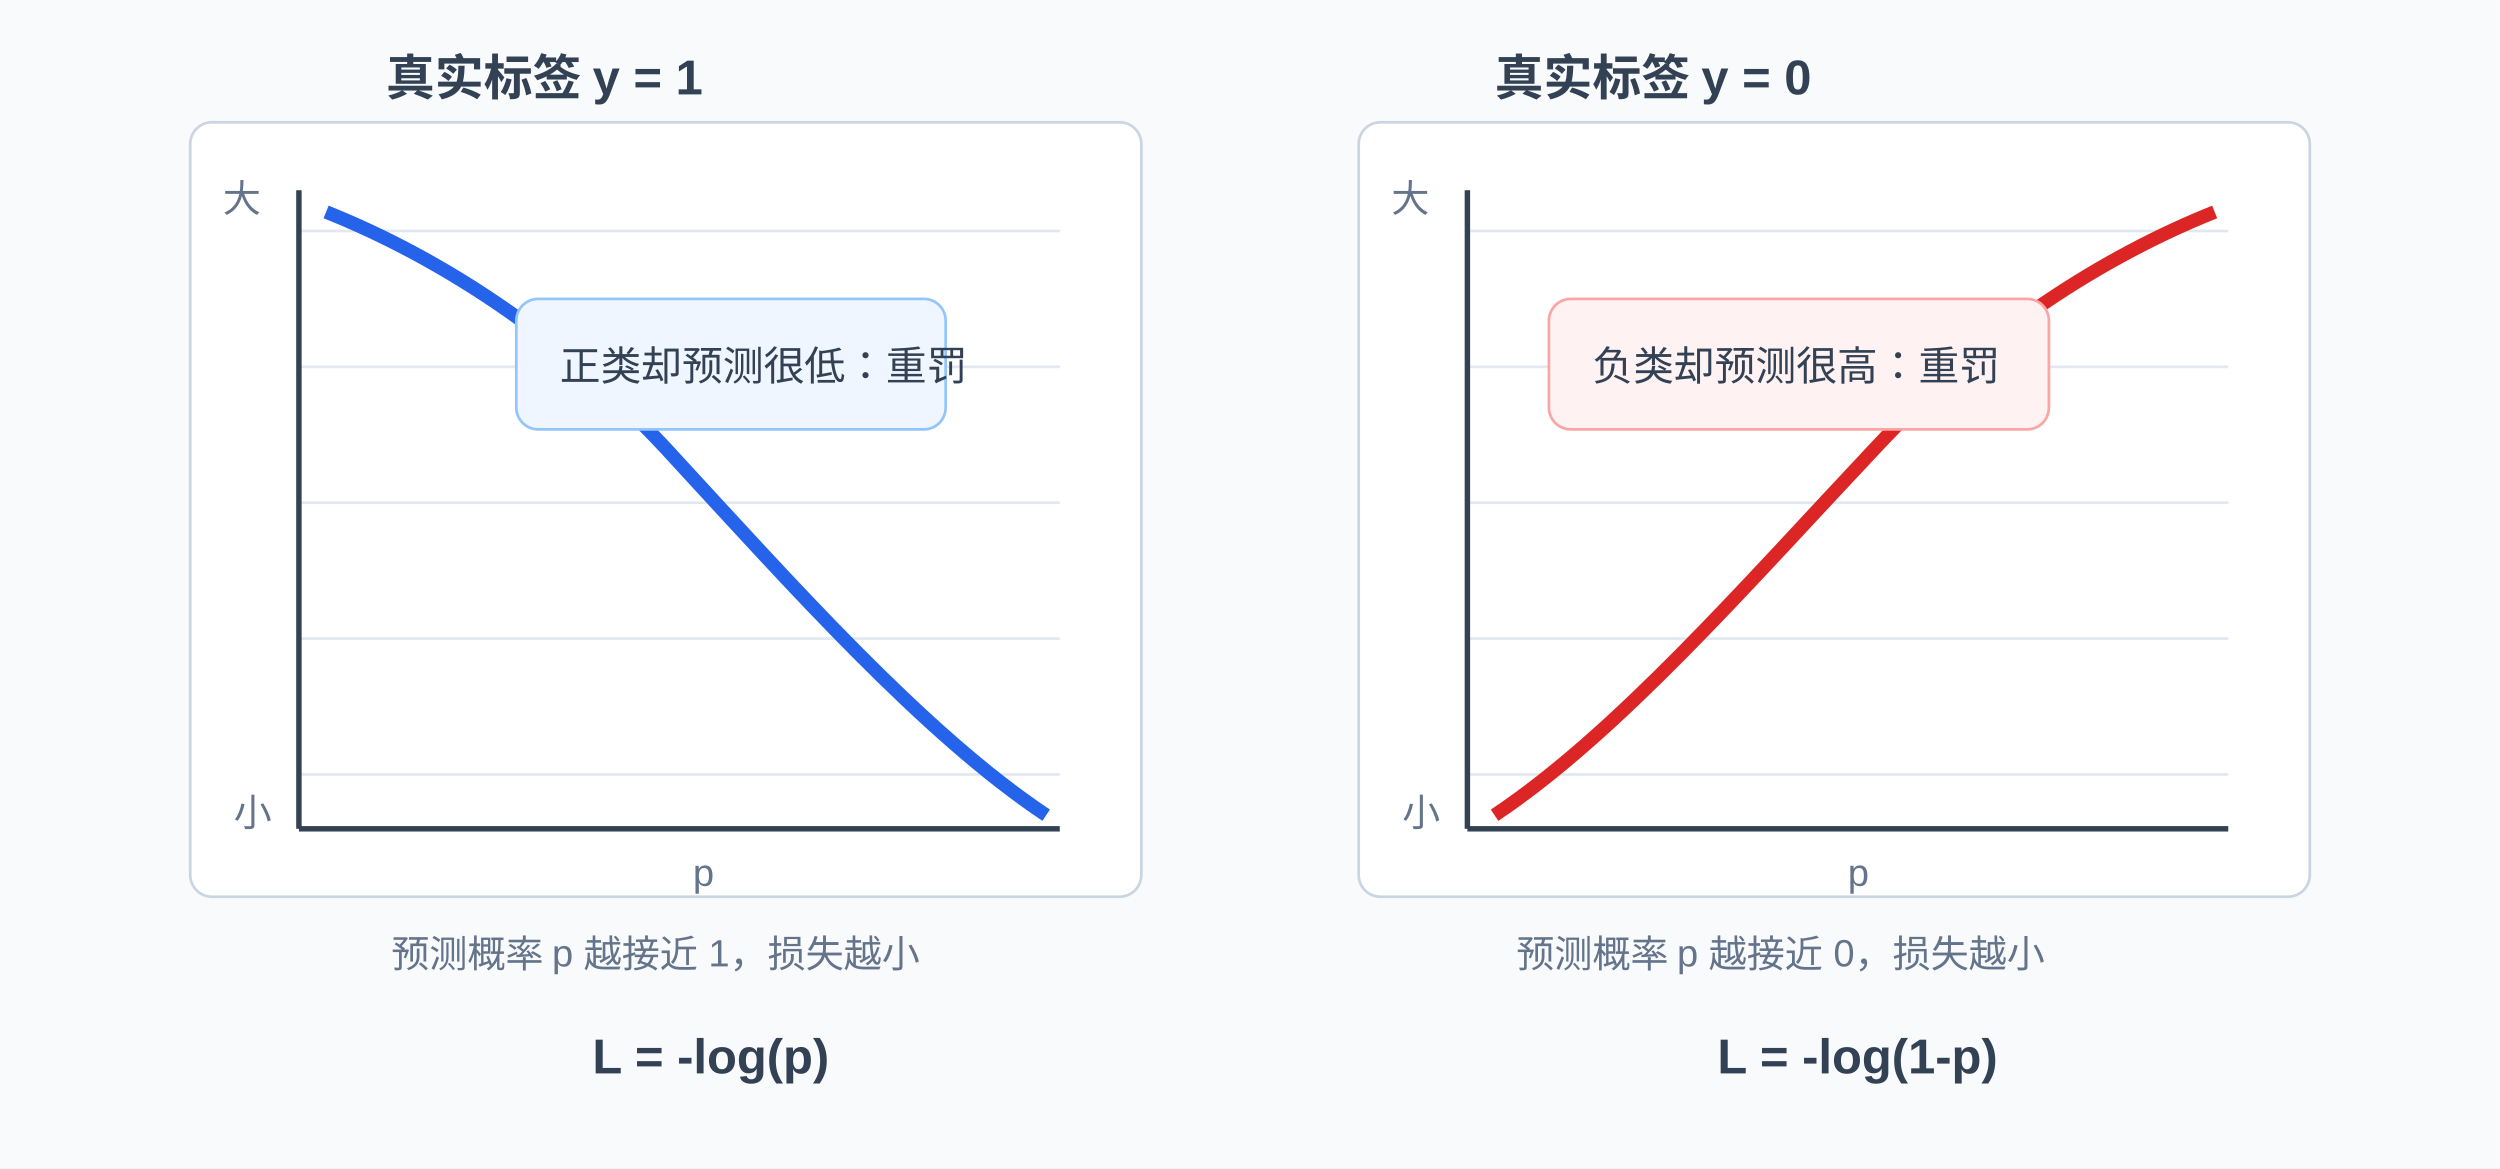
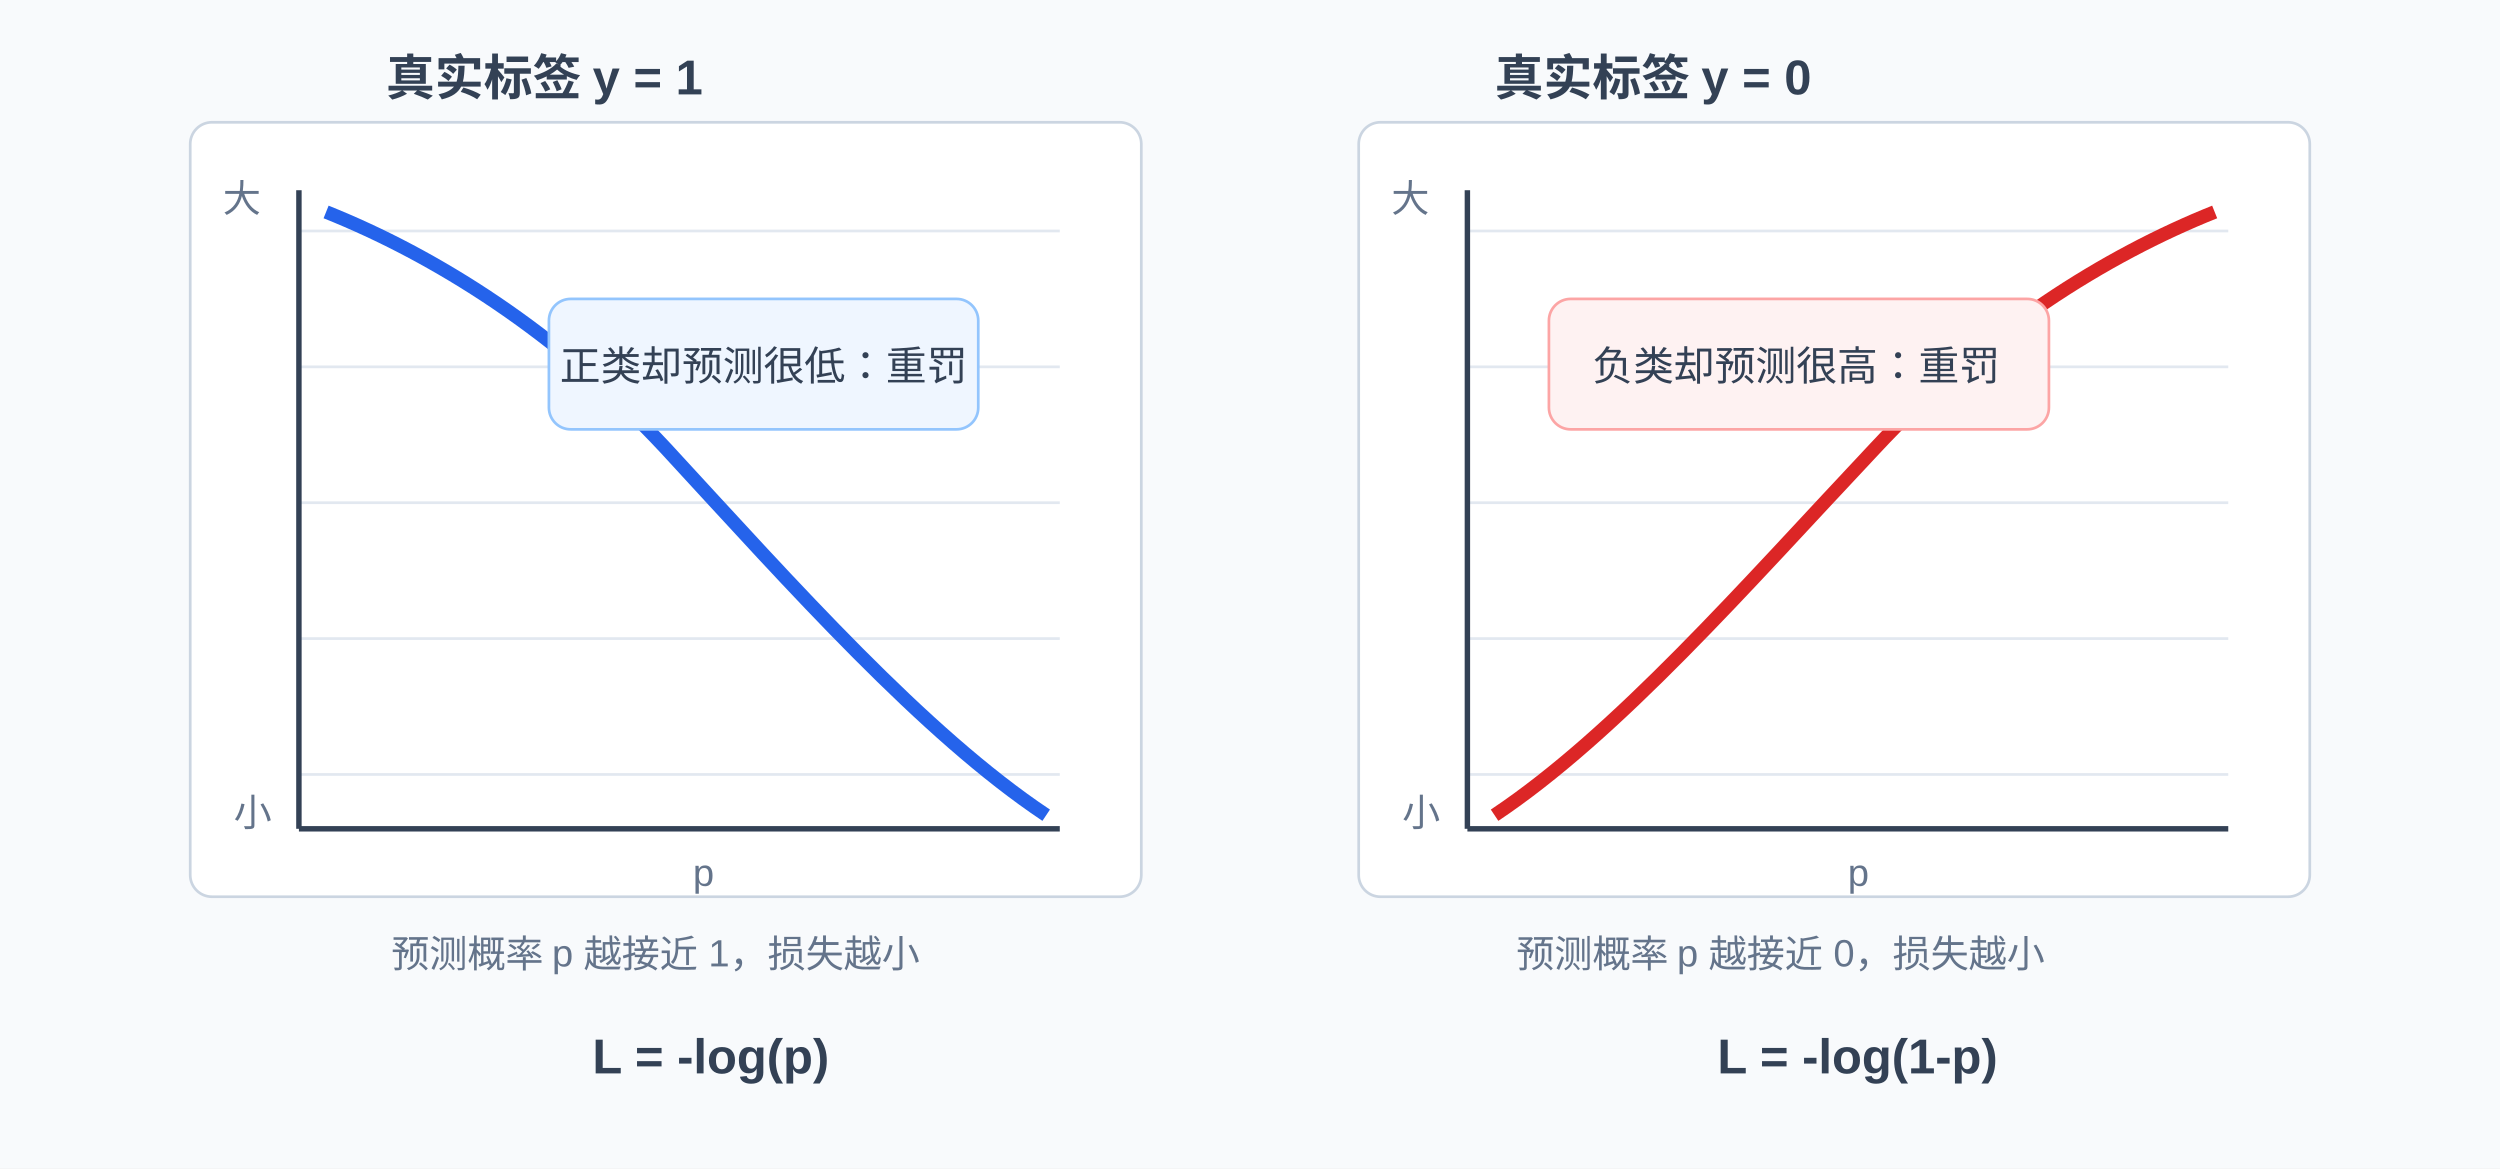
<svg xmlns="http://www.w3.org/2000/svg" width="920" height="430" viewBox="0 0 920 430" role="img" aria-labelledby="title desc">
  <rect width="920" height="430" fill="#f8fafc" />
  <style>
    text { font-family: Arial, sans-serif; fill: #334155; }
    .muted { fill: #64748b; font-size: 14px; }
    .label { font-size: 18px; font-weight: 700; }
  </style>
  <rect x="70" y="45" width="350" height="285" rx="8" fill="#ffffff" stroke="#cbd5e1" />
  <rect x="500" y="45" width="350" height="285" rx="8" fill="#ffffff" stroke="#cbd5e1" />
  <g stroke="#e2e8f0">
    <path d="M110 85H390M110 135H390M110 185H390M110 235H390M110 285H390" />
    <path d="M540 85H820M540 135H820M540 185H820M540 235H820M540 285H820" />
  </g>
  <g stroke="#334155" stroke-width="2">
    <path d="M110 305H390M110 305V70" />
    <path d="M540 305H820M540 305V70" />
  </g>
  <path d="M120 78 C160 94, 205 122, 245 165 C292 216, 340 270, 385 300" fill="none" stroke="#2563eb" stroke-width="5" />
  <path d="M550 300 C595 270, 642 216, 690 165 C730 122, 775 94, 815 78" fill="none" stroke="#dc2626" stroke-width="5" />
  <text x="142" y="35" class="label">真实标签 y = 1</text>
  <text x="550" y="35" class="label">真实标签 y = 0</text>
  <text x="144" y="356" class="muted">预测概率 p 越接近 1，损失越小</text>
  <text x="558" y="356" class="muted">预测概率 p 越接近 0，损失越小</text>
  <text x="218" y="395" class="label" fill="#2563eb">L = -log(p)</text>
  <text x="632" y="395" class="label" fill="#dc2626">L = -log(1-p)</text>
  <text x="255" y="326" class="muted">p</text>
  <text x="680" y="326" class="muted">p</text>
  <text x="82" y="78" class="muted">大</text>
  <text x="86" y="304" class="muted">小</text>
  <text x="512" y="78" class="muted">大</text>
  <text x="516" y="304" class="muted">小</text>
-   <rect x="190" y="110" width="158" height="48" rx="8" fill="#eff6ff" stroke="#93c5fd" />
+   <rect x="202" y="110" width="158" height="48" rx="8" fill="#eff6ff" stroke="#93c5fd" />
  <text x="206" y="140" font-size="15">正类却预测很低：重罚</text>
  <rect x="570" y="110" width="184" height="48" rx="8" fill="#fef2f2" stroke="#fca5a5" />
  <text x="586" y="140" font-size="15">负类却预测很高：重罚</text>
</svg>
